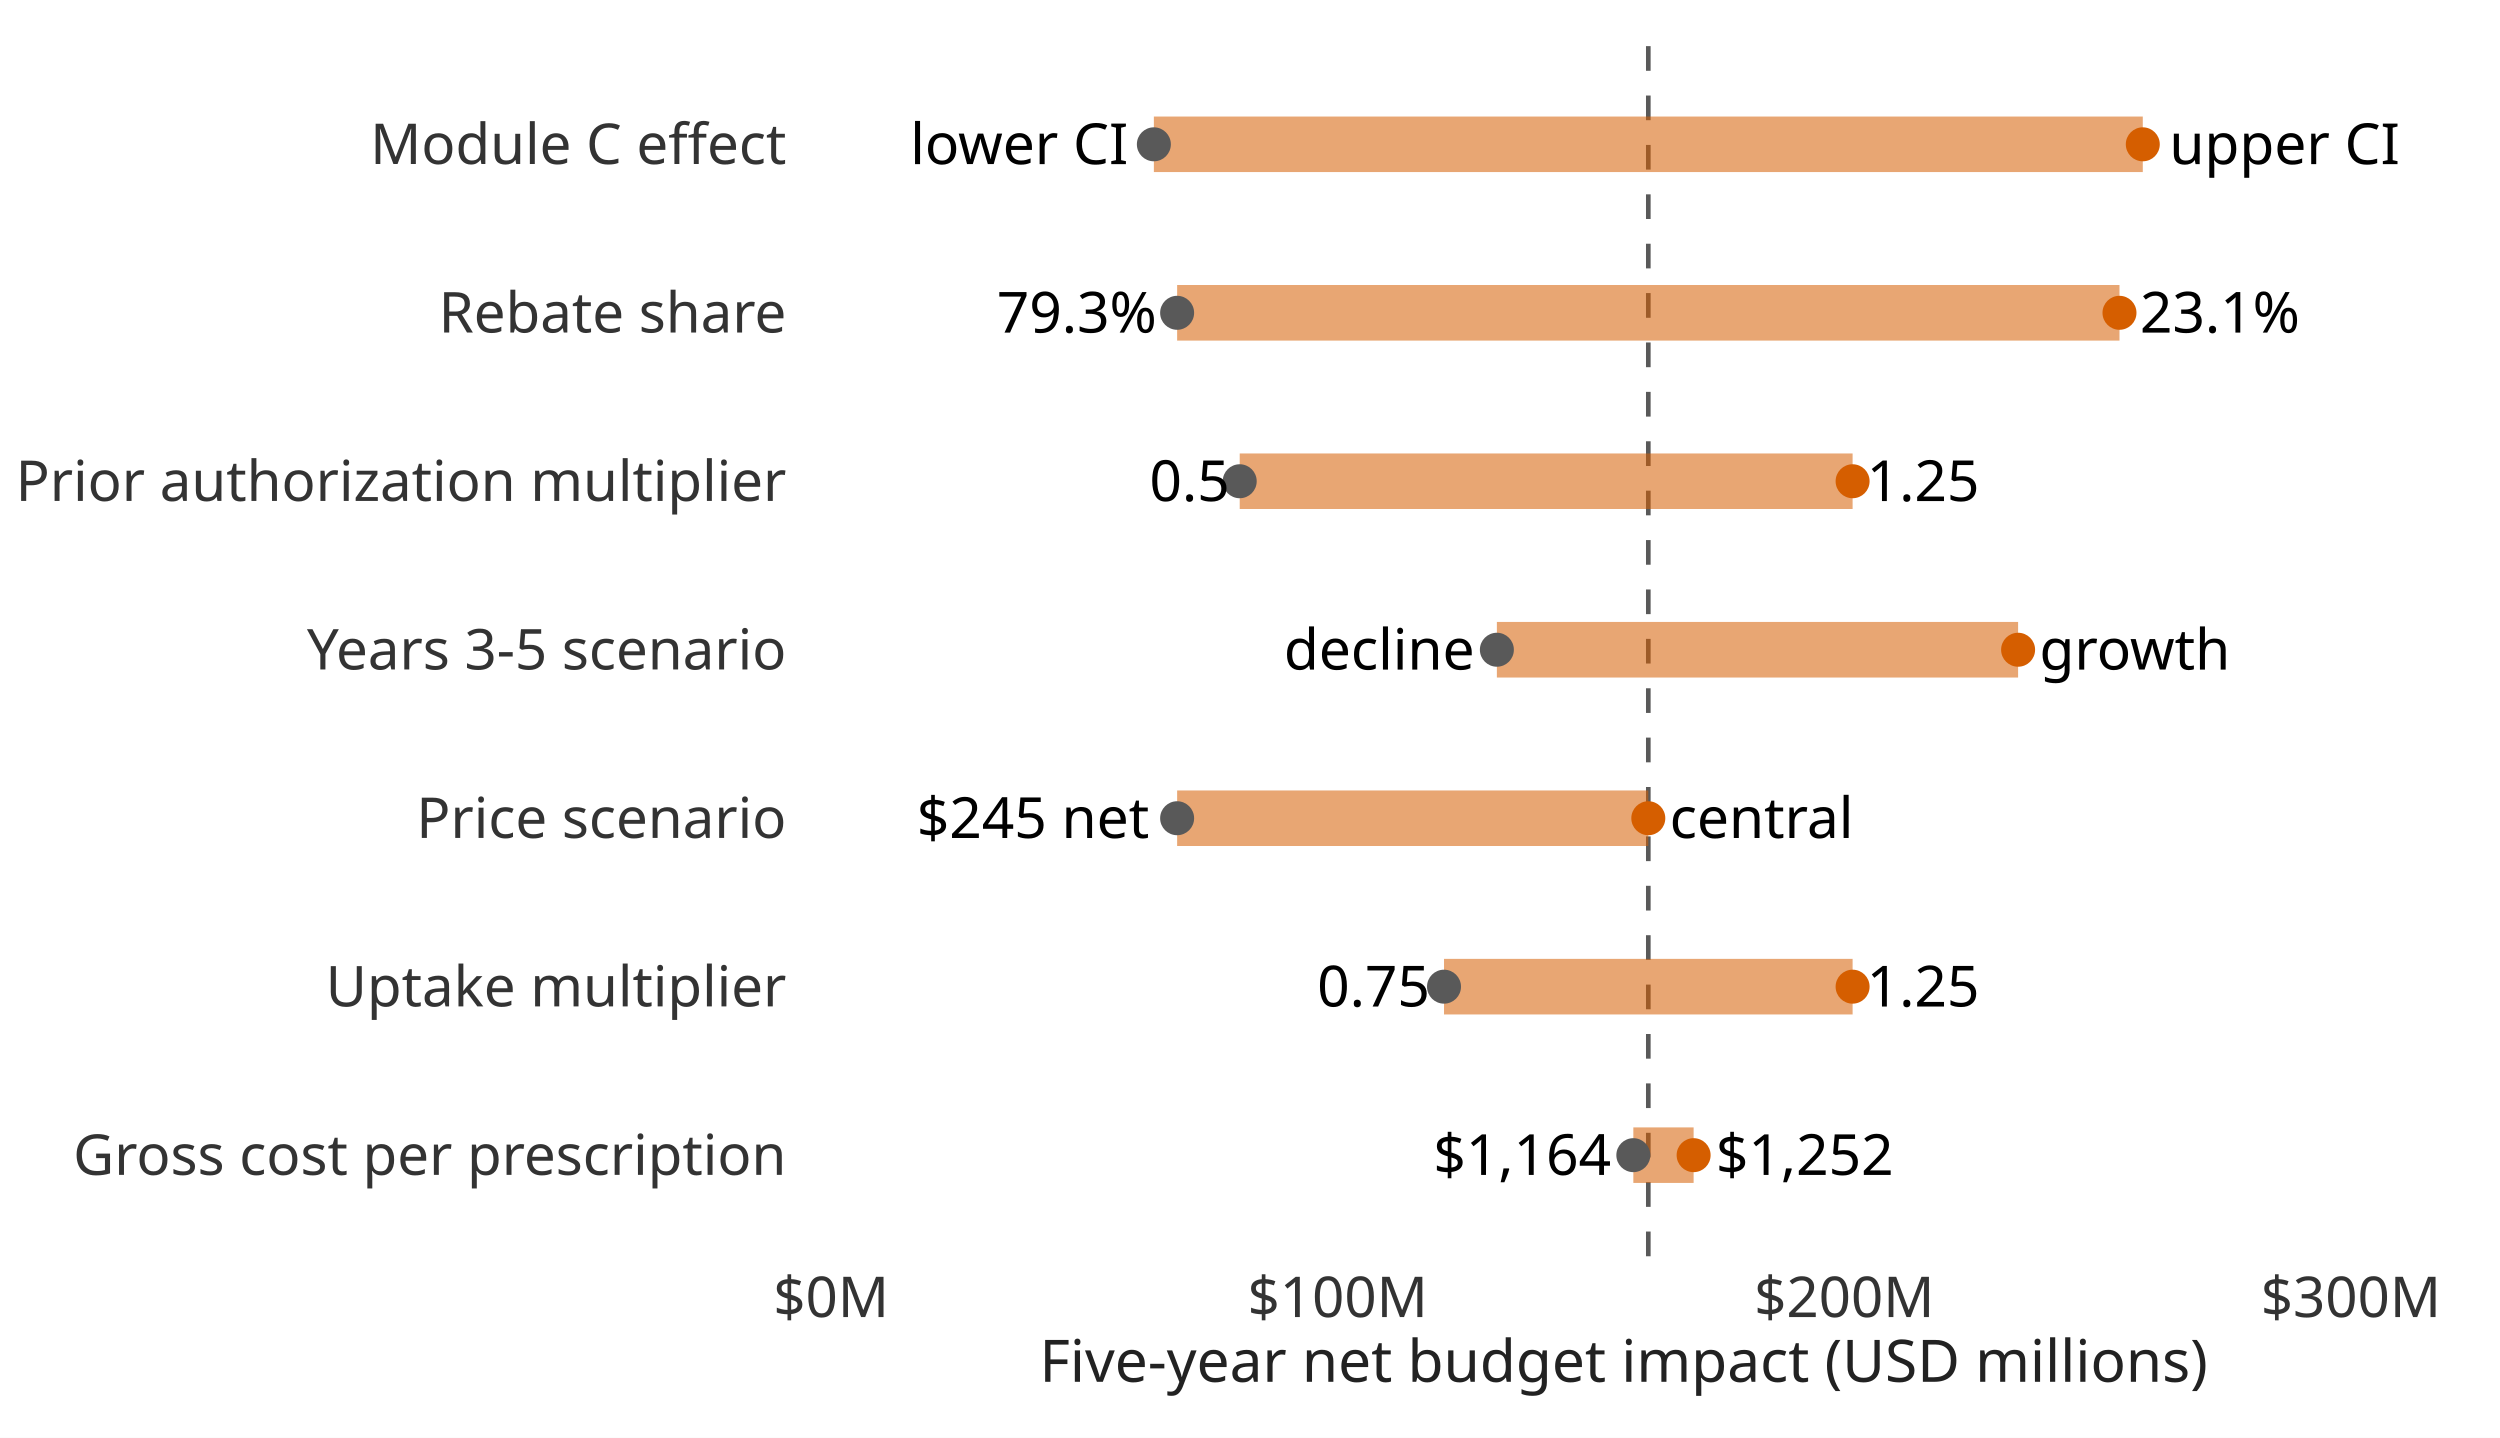
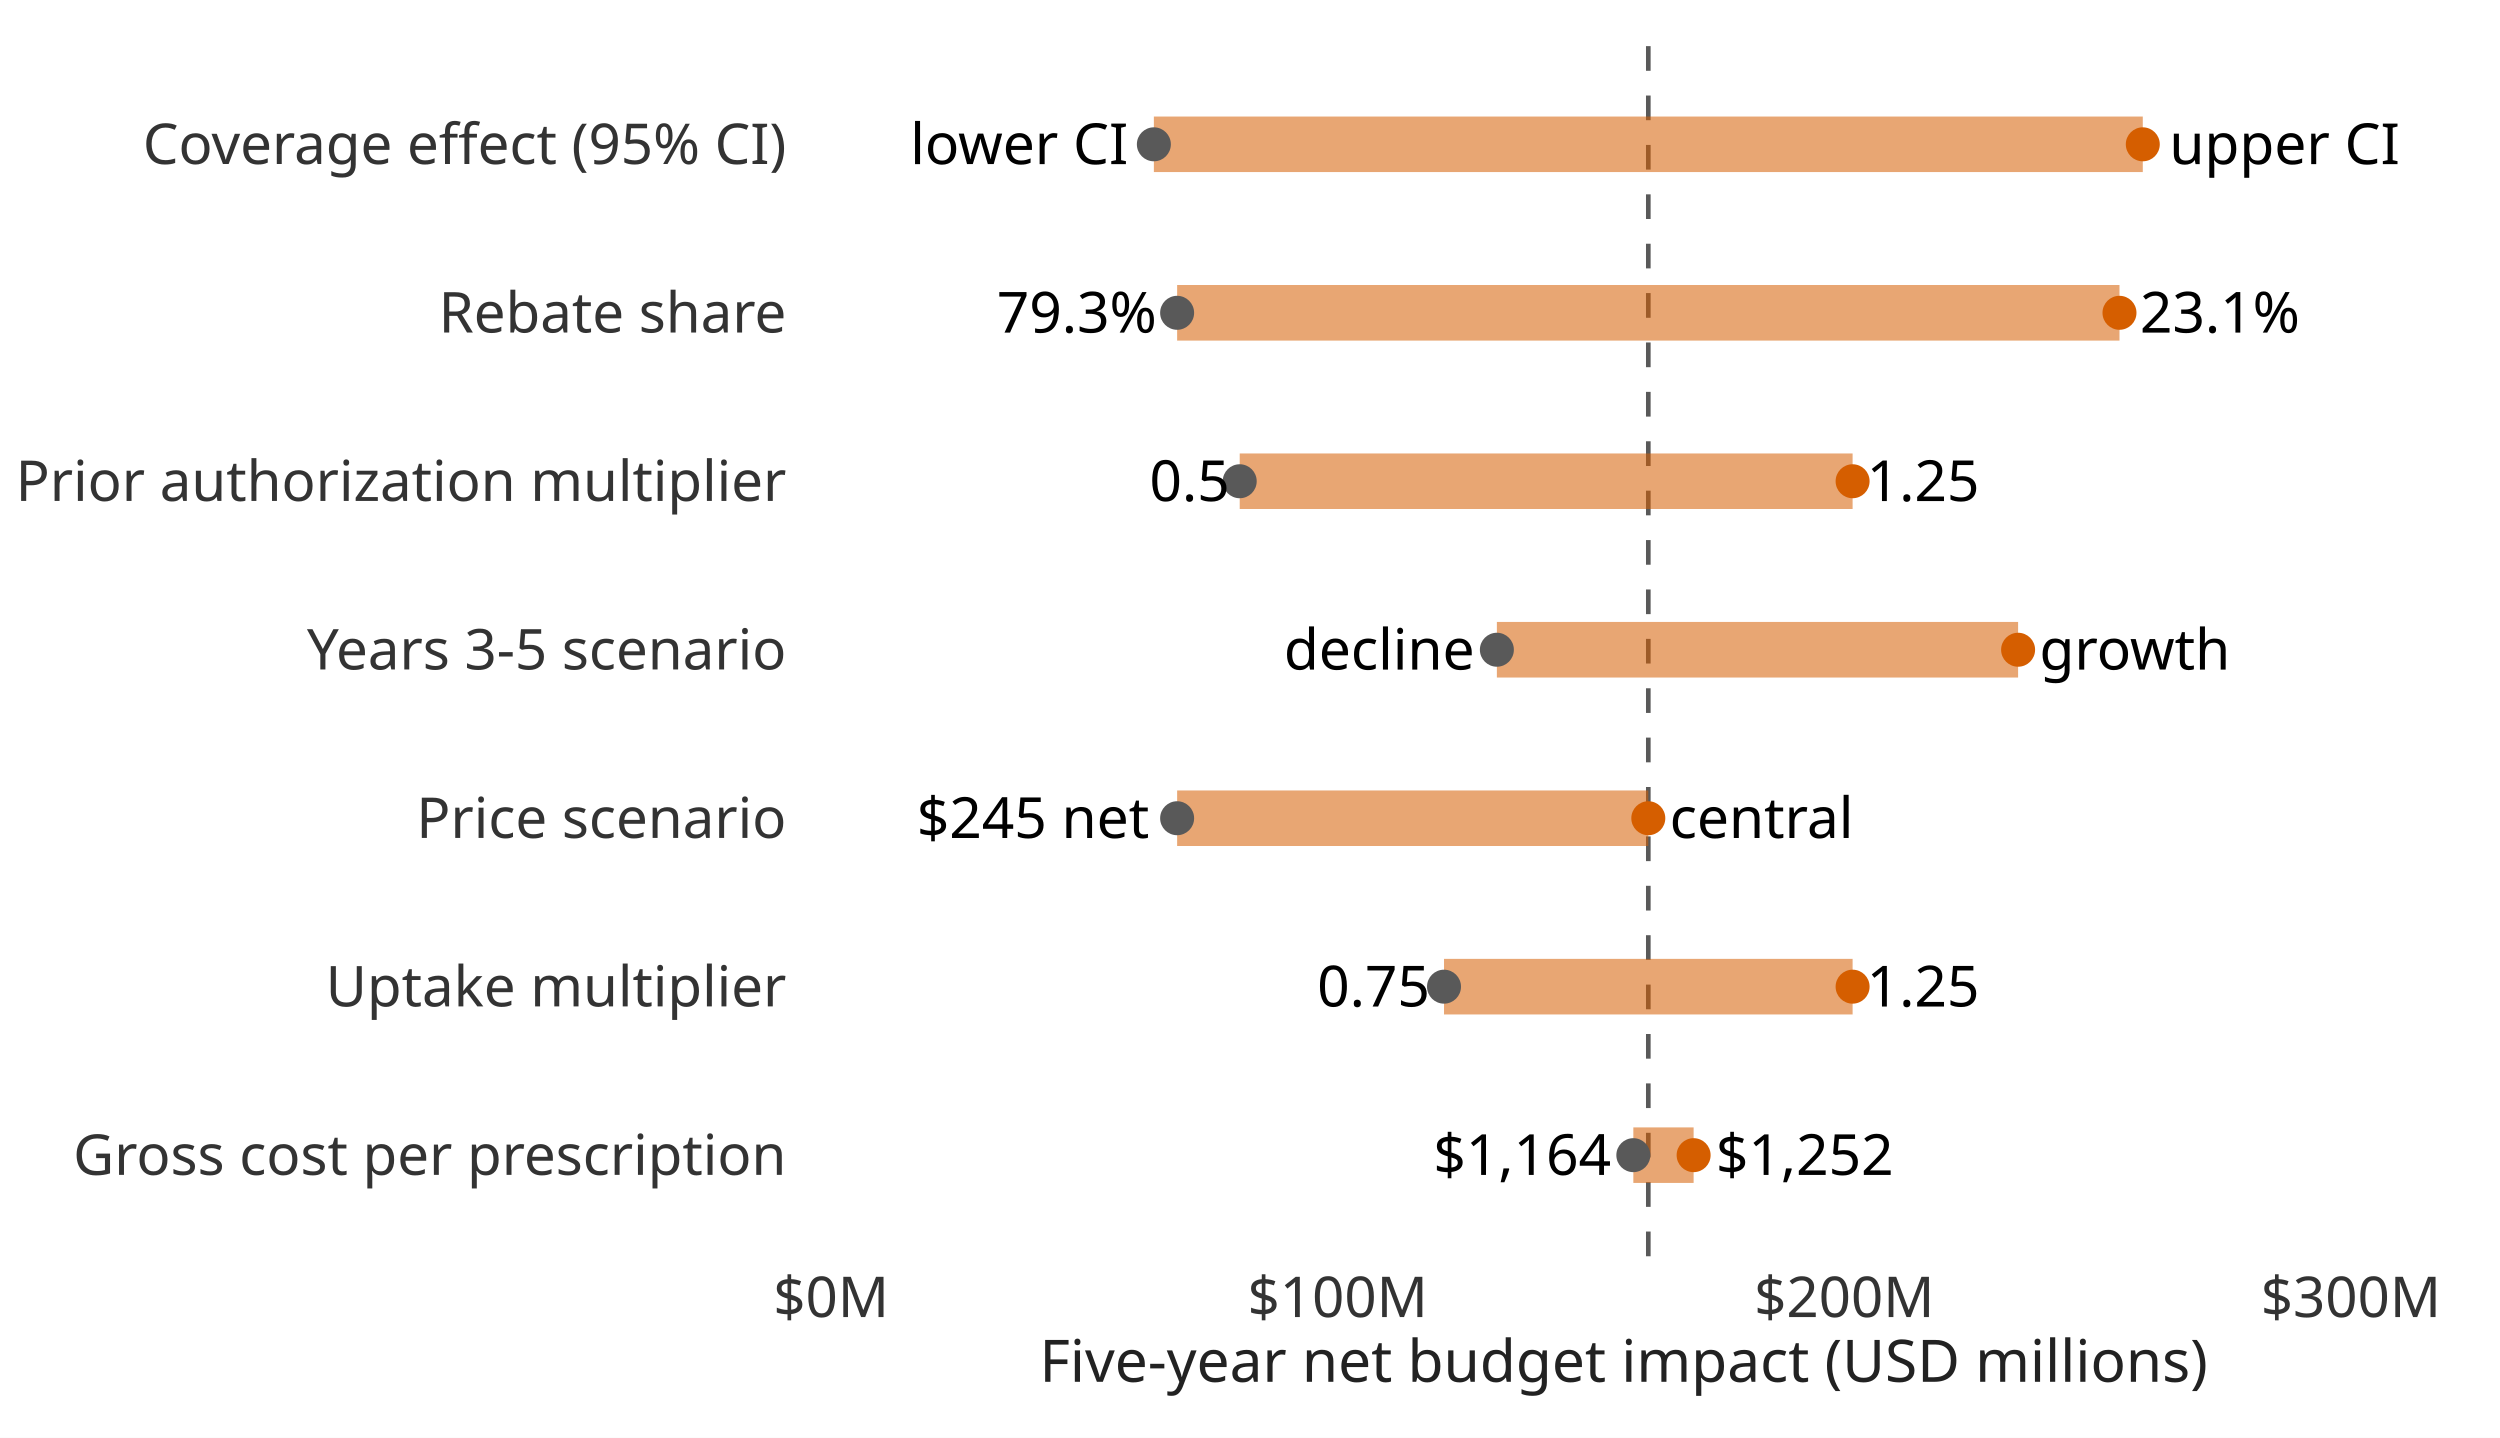
<svg xmlns="http://www.w3.org/2000/svg" width="576.00pt" height="331.20pt" viewBox="0 0 576.00 331.20">
  <g class="svglite">
    <defs>
      <style type="text/css">
    .svglite line, .svglite polyline, .svglite polygon, .svglite path, .svglite rect, .svglite circle {
      fill: none;
      stroke: #000000;
      stroke-linecap: round;
      stroke-linejoin: round;
      stroke-miterlimit: 10.00;
    }
    .svglite text {
      white-space: pre;
    }
    .svglite g.glyphgroup path {
      fill: inherit;
      stroke: none;
    }
  </style>
    </defs>
    <rect width="100%" height="100%" style="stroke: none; fill: #FFFFFF;" />
    <defs>
      <clipPath id="cpMC4wMHw1NzYuMDB8MC4wMHwzMzEuMjA=">
        <rect x="0.00" y="0.00" width="576.00" height="331.20" />
      </clipPath>
    </defs>
    <g clip-path="url(#cpMC4wMHw1NzYuMDB8MC4wMHwzMzEuMjA=)">
      <rect x="0.00" y="0.00" width="576.00" height="331.20" style="stroke-width: 1.07; stroke: none; fill: #FFFFFF;" />
    </g>
    <defs>
      <clipPath id="cpMTg2LjEwfDU2Mi4wNXw5Ljk2fDI4OS40NA==">
        <rect x="186.10" y="9.96" width="375.95" height="279.48" />
      </clipPath>
    </defs>
    <g clip-path="url(#cpMTg2LjEwfDU2Mi4wNXw5Ljk2fDI4OS40NA==)">
      <line x1="379.77" y1="289.44" x2="379.77" y2="9.96" style="stroke-width: 1.07; stroke: #595959; stroke-dasharray: 5.69,5.69; stroke-linecap: butt;" />
      <polyline points="376.32,266.15 390.21,266.15 " style="stroke-width: 12.80; stroke: #D55E00; stroke-opacity: 0.55; stroke-linecap: butt;" />
      <polyline points="332.70,227.33 426.84,227.33 " style="stroke-width: 12.80; stroke: #D55E00; stroke-opacity: 0.55; stroke-linecap: butt;" />
      <polyline points="271.21,188.52 379.77,188.52 " style="stroke-width: 12.80; stroke: #D55E00; stroke-opacity: 0.55; stroke-linecap: butt;" />
      <polyline points="344.88,149.70 464.97,149.70 " style="stroke-width: 12.80; stroke: #D55E00; stroke-opacity: 0.55; stroke-linecap: butt;" />
      <polyline points="285.63,110.88 426.84,110.88 " style="stroke-width: 12.80; stroke: #D55E00; stroke-opacity: 0.55; stroke-linecap: butt;" />
      <polyline points="271.21,72.07 488.33,72.07 " style="stroke-width: 12.80; stroke: #D55E00; stroke-opacity: 0.55; stroke-linecap: butt;" />
      <polyline points="265.85,33.25 493.70,33.25 " style="stroke-width: 12.80; stroke: #D55E00; stroke-opacity: 0.55; stroke-linecap: butt;" />
      <circle cx="265.85" cy="33.25" r="3.56" style="stroke-width: 0.71; stroke: #595959; fill: #595959;" />
      <circle cx="493.70" cy="33.25" r="3.56" style="stroke-width: 0.71; stroke: #D55E00; fill: #D55E00;" />
      <circle cx="271.21" cy="72.07" r="3.56" style="stroke-width: 0.71; stroke: #595959; fill: #595959;" />
      <circle cx="488.33" cy="72.07" r="3.56" style="stroke-width: 0.71; stroke: #D55E00; fill: #D55E00;" />
      <circle cx="285.63" cy="110.88" r="3.56" style="stroke-width: 0.71; stroke: #595959; fill: #595959;" />
      <circle cx="426.84" cy="110.88" r="3.56" style="stroke-width: 0.71; stroke: #D55E00; fill: #D55E00;" />
      <circle cx="344.88" cy="149.70" r="3.56" style="stroke-width: 0.71; stroke: #595959; fill: #595959;" />
      <circle cx="464.97" cy="149.70" r="3.56" style="stroke-width: 0.71; stroke: #D55E00; fill: #D55E00;" />
      <circle cx="271.21" cy="188.52" r="3.56" style="stroke-width: 0.71; stroke: #595959; fill: #595959;" />
      <circle cx="379.77" cy="188.52" r="3.56" style="stroke-width: 0.71; stroke: #D55E00; fill: #D55E00;" />
      <circle cx="332.70" cy="227.33" r="3.56" style="stroke-width: 0.71; stroke: #595959; fill: #595959;" />
      <circle cx="426.84" cy="227.33" r="3.56" style="stroke-width: 0.71; stroke: #D55E00; fill: #D55E00;" />
      <circle cx="376.32" cy="266.15" r="3.56" style="stroke-width: 0.71; stroke: #595959; fill: #595959;" />
      <circle cx="390.21" cy="266.15" r="3.56" style="stroke-width: 0.71; stroke: #D55E00; fill: #D55E00;" />
      <text x="259.94" y="37.82" text-anchor="end" style="font-size: 13.09px; font-family: &quot;IBM Plex Sans&quot;;" textLength="49.25px" lengthAdjust="spacingAndGlyphs">lower CI</text>
      <text x="499.82" y="37.82" style="font-size: 13.09px; font-family: &quot;IBM Plex Sans&quot;;" textLength="51.02px" lengthAdjust="spacingAndGlyphs">upper CI</text>
      <text x="266.51" y="76.63" text-anchor="end" style="font-size: 13.09px; font-family: &quot;IBM Plex Sans&quot;;" textLength="39.22px" lengthAdjust="spacingAndGlyphs">79.3%</text>
      <text x="493.04" y="76.63" style="font-size: 13.09px; font-family: &quot;IBM Plex Sans&quot;;" textLength="39.22px" lengthAdjust="spacingAndGlyphs">23.1%</text>
      <text x="283.32" y="115.45" text-anchor="end" style="font-size: 13.09px; font-family: &quot;IBM Plex Sans&quot;;" textLength="19.25px" lengthAdjust="spacingAndGlyphs">0.5</text>
      <text x="430.09" y="115.45" style="font-size: 13.09px; font-family: &quot;IBM Plex Sans&quot;;" textLength="27.09px" lengthAdjust="spacingAndGlyphs">1.25</text>
      <text x="339.75" y="154.27" text-anchor="end" style="font-size: 13.09px; font-family: &quot;IBM Plex Sans&quot;;" textLength="42.78px" lengthAdjust="spacingAndGlyphs">decline</text>
      <text x="469.89" y="154.27" style="font-size: 13.09px; font-family: &quot;IBM Plex Sans&quot;;" textLength="40.97px" lengthAdjust="spacingAndGlyphs">growth</text>
      <text x="264.78" y="193.08" text-anchor="end" style="font-size: 13.09px; font-family: &quot;IBM Plex Sans&quot;;" textLength="53.66px" lengthAdjust="spacingAndGlyphs">$245 net</text>
      <text x="384.69" y="193.08" style="font-size: 13.09px; font-family: &quot;IBM Plex Sans&quot;;" textLength="41.00px" lengthAdjust="spacingAndGlyphs">central</text>
      <text x="329.45" y="231.90" text-anchor="end" style="font-size: 13.09px; font-family: &quot;IBM Plex Sans&quot;;" textLength="27.09px" lengthAdjust="spacingAndGlyphs">0.75</text>
      <text x="430.09" y="231.90" style="font-size: 13.09px; font-family: &quot;IBM Plex Sans&quot;;" textLength="27.09px" lengthAdjust="spacingAndGlyphs">1.25</text>
      <text x="371.19" y="270.71" text-anchor="end" style="font-size: 13.09px; font-family: &quot;IBM Plex Sans&quot;;" textLength="42.77px" lengthAdjust="spacingAndGlyphs">$1,164</text>
      <text x="395.34" y="270.71" style="font-size: 13.09px; font-family: &quot;IBM Plex Sans&quot;;" textLength="42.77px" lengthAdjust="spacingAndGlyphs">$1,252</text>
    </g>
    <g clip-path="url(#cpMC4wMHw1NzYuMDB8MC4wMHwzMzEuMjA=)">
      <text x="181.17" y="270.69" text-anchor="end" style="font-size: 13.00px;fill: #333333; font-family: &quot;IBM Plex Sans&quot;;" textLength="156.98px" lengthAdjust="spacingAndGlyphs">Gross cost per prescription</text>
      <text x="181.17" y="231.87" text-anchor="end" style="font-size: 13.00px;fill: #333333; font-family: &quot;IBM Plex Sans&quot;;" textLength="100.86px" lengthAdjust="spacingAndGlyphs">Uptake multiplier</text>
      <text x="181.17" y="193.06" text-anchor="end" style="font-size: 13.00px;fill: #333333; font-family: &quot;IBM Plex Sans&quot;;" textLength="81.97px" lengthAdjust="spacingAndGlyphs">Price scenario</text>
      <text x="181.17" y="154.24" text-anchor="end" style="font-size: 13.00px;fill: #333333; font-family: &quot;IBM Plex Sans&quot;;" textLength="108.67px" lengthAdjust="spacingAndGlyphs">Years 3-5 scenario</text>
      <text x="181.17" y="115.42" text-anchor="end" style="font-size: 13.00px;fill: #333333; font-family: &quot;IBM Plex Sans&quot;;" textLength="167.22px" lengthAdjust="spacingAndGlyphs">Prior authorization multiplier</text>
      <text x="181.17" y="76.61" text-anchor="end" style="font-size: 13.00px;fill: #333333; font-family: &quot;IBM Plex Sans&quot;;" textLength="76.97px" lengthAdjust="spacingAndGlyphs">Rebate share</text>
-       <text x="181.17" y="37.79" text-anchor="end" style="font-size: 13.00px;fill: #333333; font-family: &quot;IBM Plex Sans&quot;;" textLength="91.42px" lengthAdjust="spacingAndGlyphs">Module C effect</text>
+       <text x="181.17" y="37.79" text-anchor="end" style="font-size: 13.00px;fill: #333333; font-family: &quot;IBM Plex Sans&quot;;" textLength="146.84px" lengthAdjust="spacingAndGlyphs">Coverage effect (95% CI)</text>
      <text x="191.49" y="303.45" text-anchor="middle" style="font-size: 13.00px;fill: #333333; font-family: &quot;IBM Plex Sans&quot;;" textLength="26.14px" lengthAdjust="spacingAndGlyphs">$0M</text>
      <text x="308.20" y="303.45" text-anchor="middle" style="font-size: 13.00px;fill: #333333; font-family: &quot;IBM Plex Sans&quot;;" textLength="41.73px" lengthAdjust="spacingAndGlyphs">$100M</text>
      <text x="424.92" y="303.45" text-anchor="middle" style="font-size: 13.00px;fill: #333333; font-family: &quot;IBM Plex Sans&quot;;" textLength="41.73px" lengthAdjust="spacingAndGlyphs">$200M</text>
      <text x="541.64" y="303.45" text-anchor="middle" style="font-size: 13.00px;fill: #333333; font-family: &quot;IBM Plex Sans&quot;;" textLength="41.73px" lengthAdjust="spacingAndGlyphs">$300M</text>
      <text x="374.08" y="318.37" text-anchor="middle" style="font-size: 13.50px;fill: #222222; font-family: &quot;IBM Plex Sans&quot;;" textLength="259.19px" lengthAdjust="spacingAndGlyphs">Five-year net budget impact (USD millions)</text>
    </g>
  </g>
</svg>
